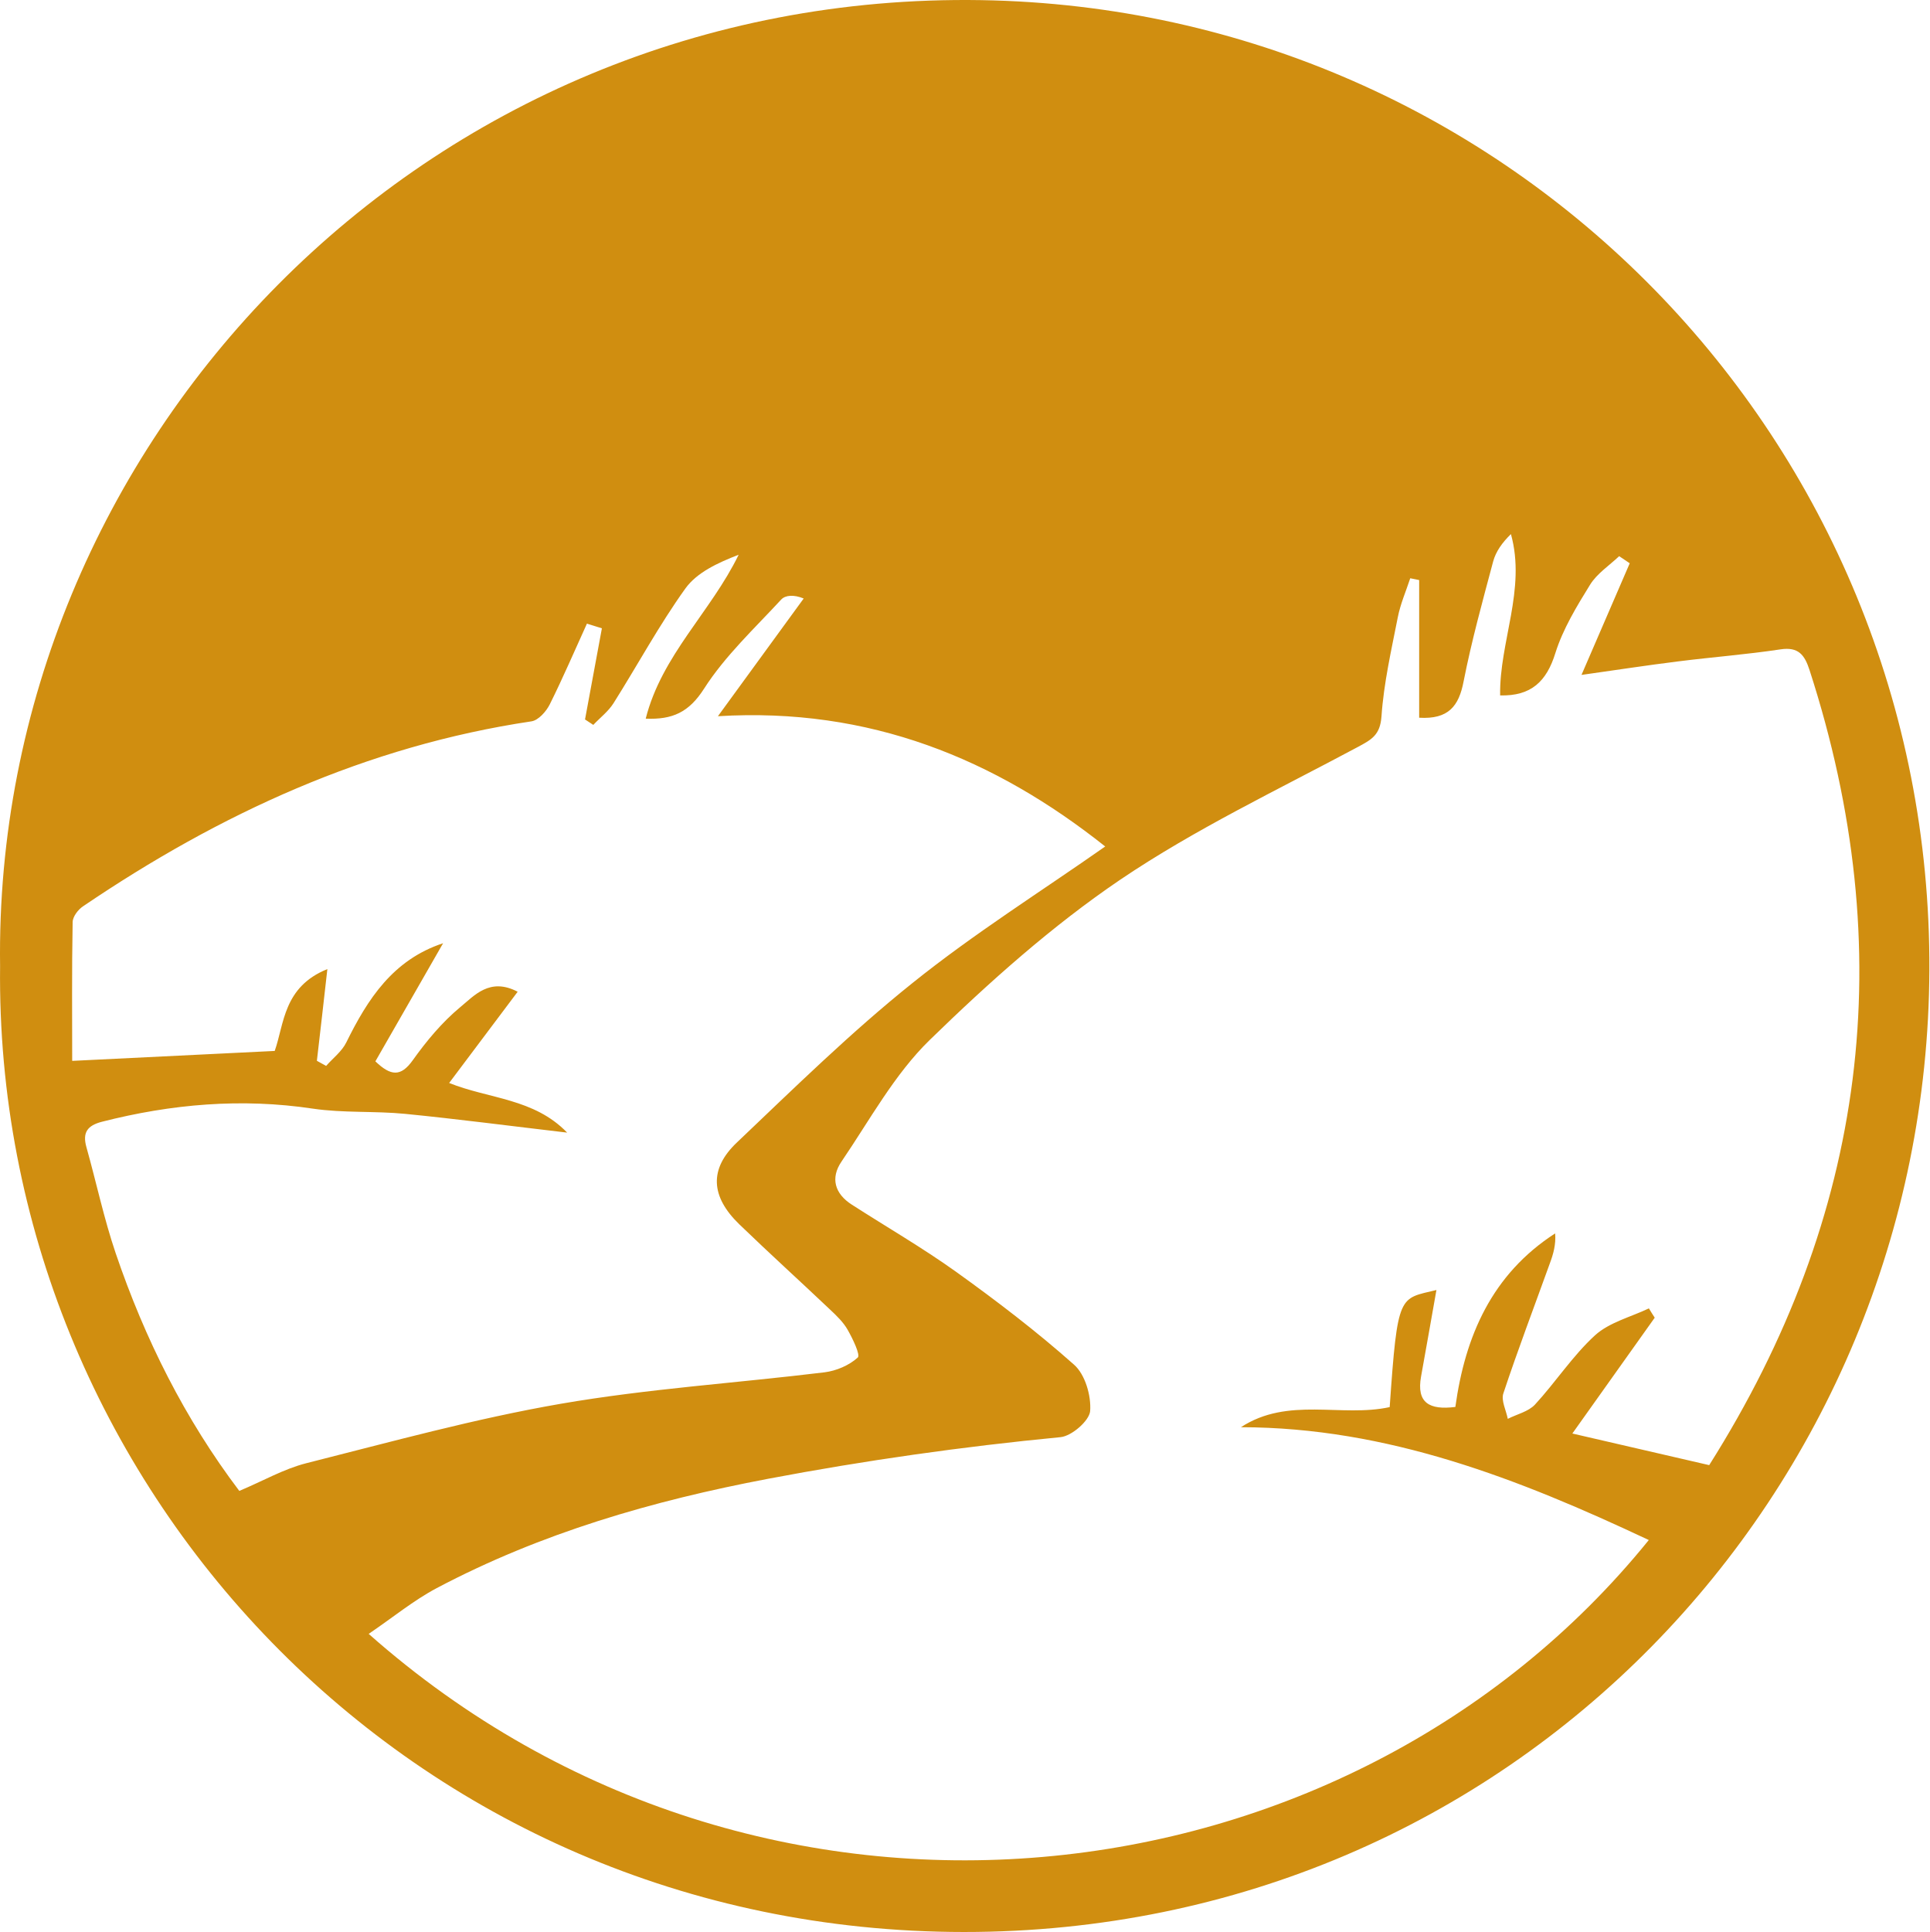
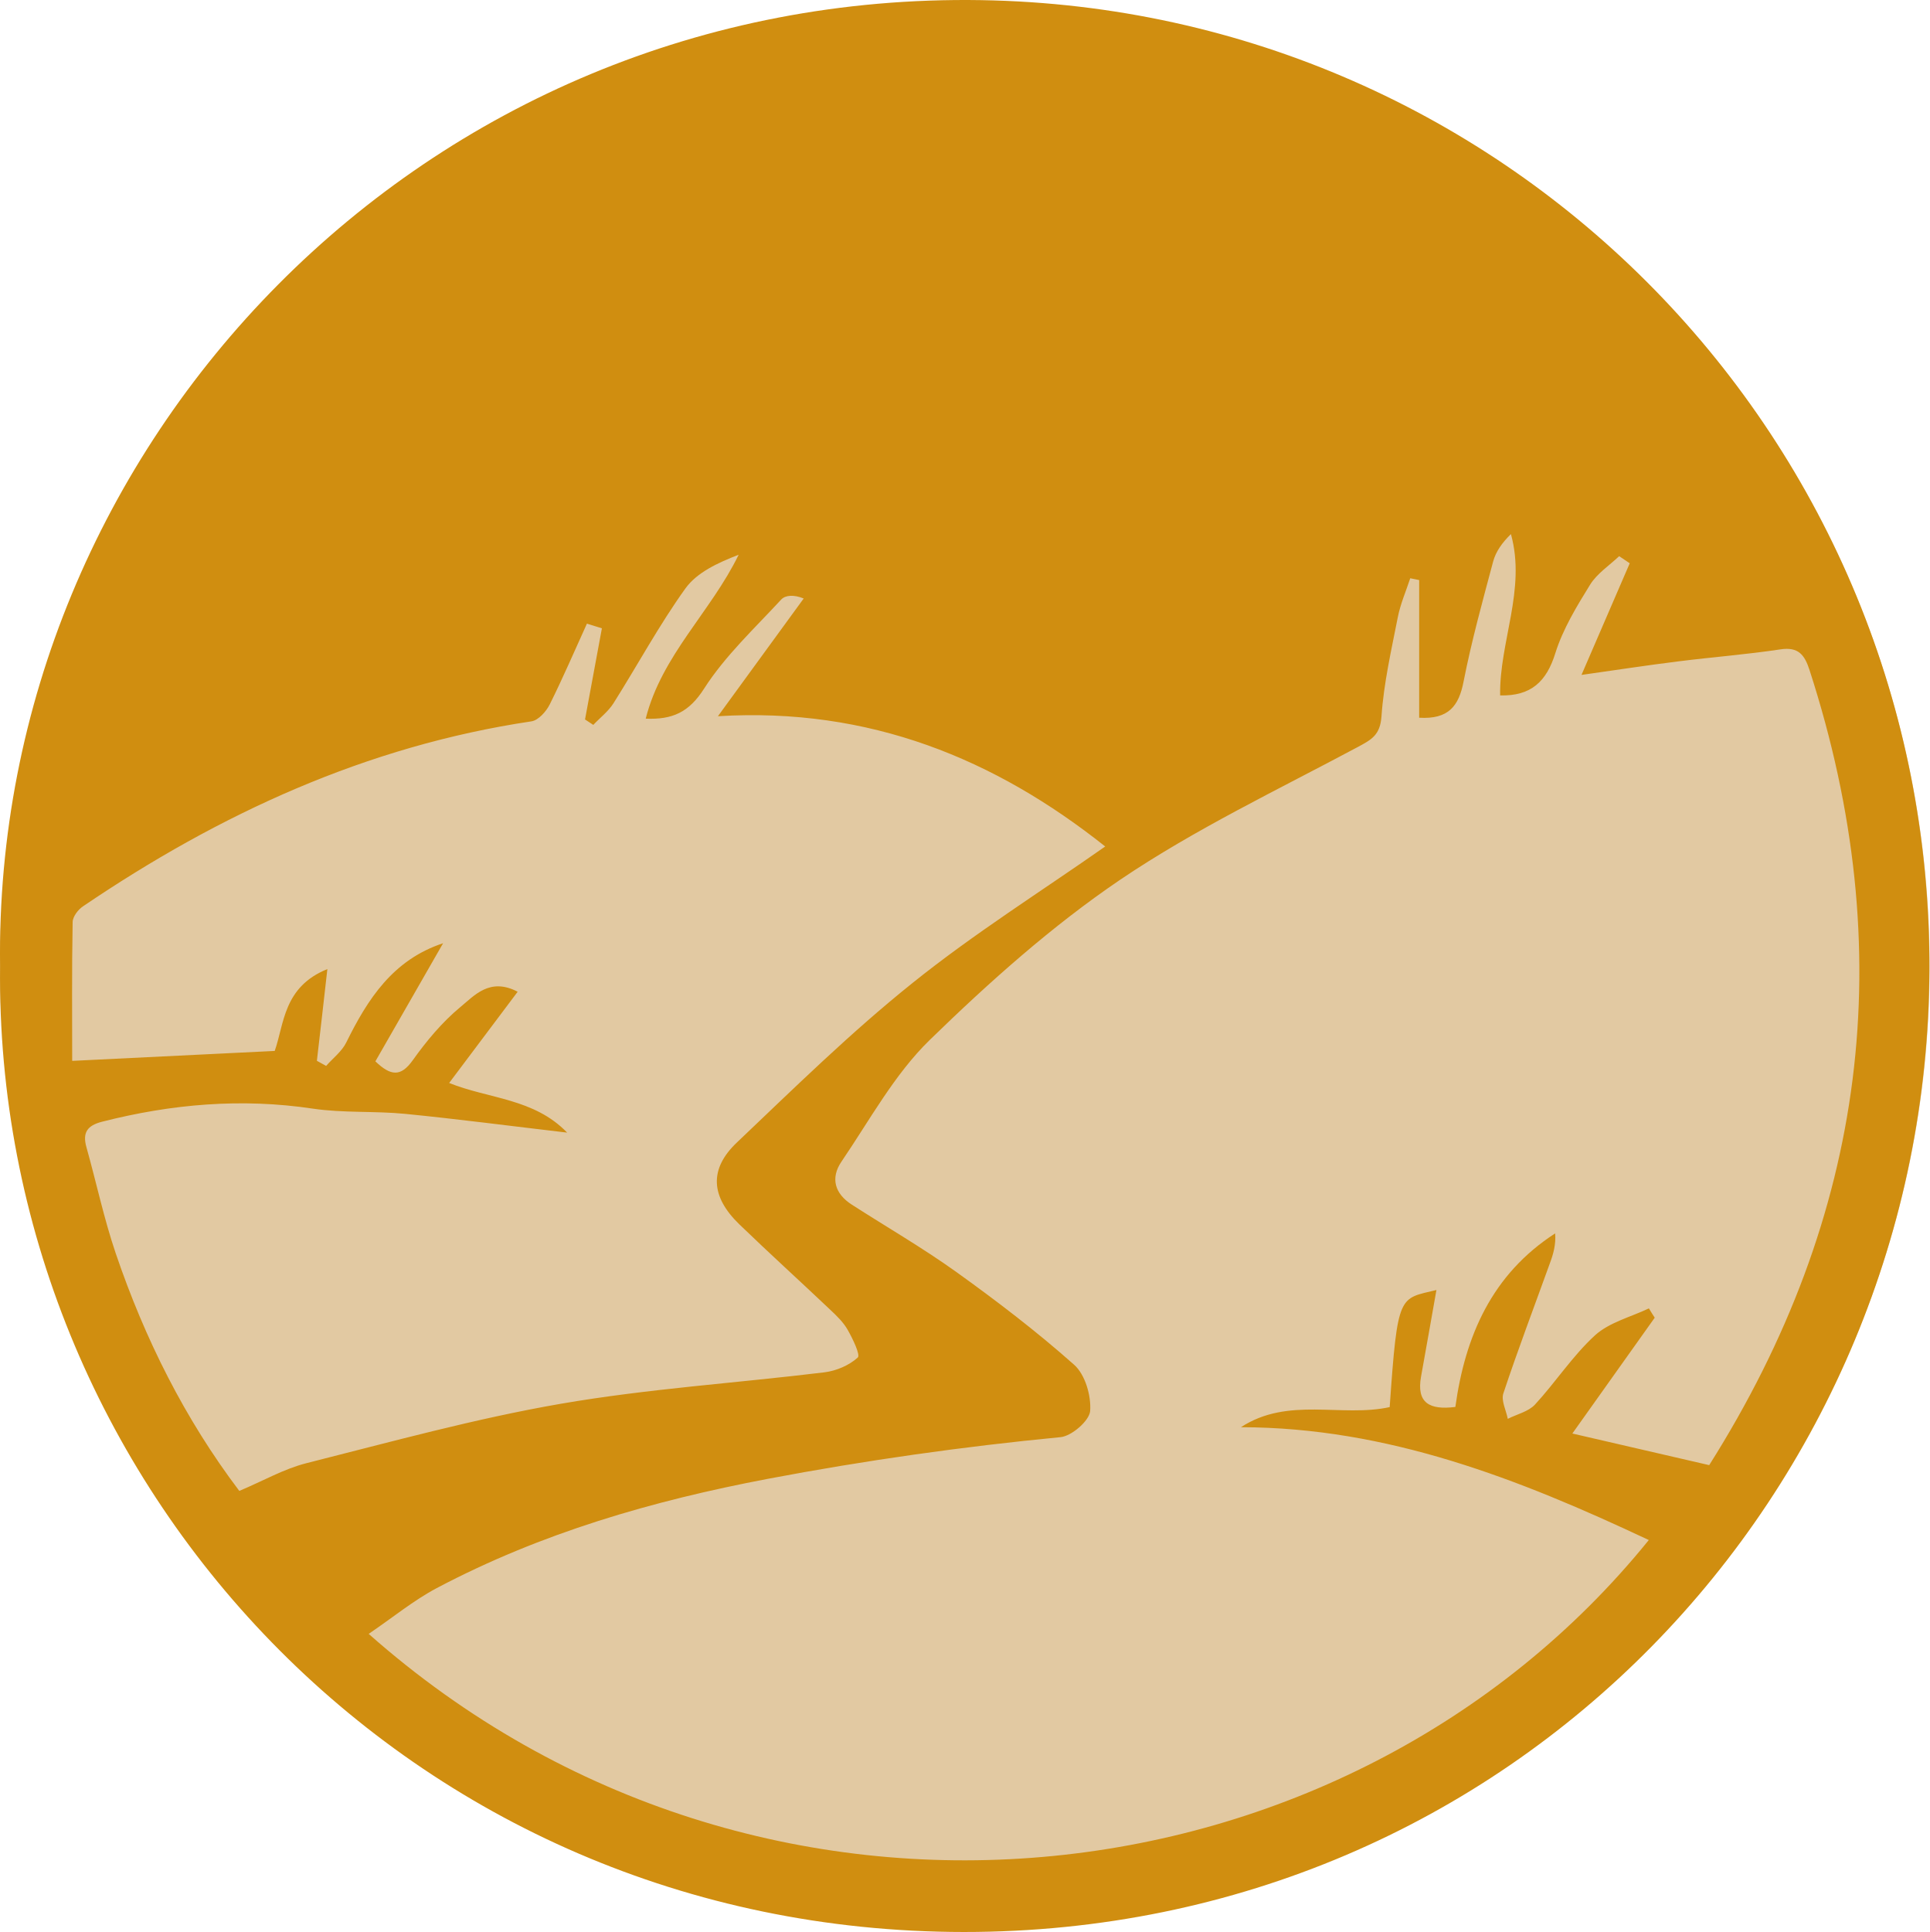
<svg xmlns="http://www.w3.org/2000/svg" viewBox="0 0 1023 1024">
+   <circle cx="511.5" cy="512.0" r="511.5" fill="#e2c9a2" />
  <path d="M238.072 573.983c21.188 8.526 45.009 8.108 62.603 26.329-30.048-3.51-57.964-7.188-85.923-9.946-16.215-1.589-32.765-0.379-48.854-2.758-37.862-5.684-74.973-2.465-111.833 6.937-7.771 2.006-10.448 5.725-8.233 13.54 5.26 18.722 9.276 37.821 15.504 56.167 15.463 45.469 36.734 87.929 65.529 125.959 12.578-5.266 23.612-11.66 35.481-14.669 44.799-11.284 89.517-23.654 134.944-31.511 46.179-7.982 93.235-10.991 139.833-16.675 6.267-0.794 13.039-3.677 17.594-7.815 1.552-1.296-2.63-9.946-5.307-14.669-2.263-4.012-5.769-7.397-9.24-10.657-16.006-15.17-32.388-30.006-48.269-45.344-15.086-14.627-16.131-29.254-1.185-43.379 30.382-28.878 60.429-58.382 93.068-84.502 32.682-26.245 68.371-48.645 102.138-72.341-58.298-46.346-124.998-73.929-205.321-69.039 16.885-23.152 31.177-42.794 45.47-62.394-5.141-2.131-9.702-1.839-11.91 0.545-14.168 15.337-29.798 29.881-40.914 47.266-8.020 12.537-16.759 16.466-30.926 15.881 8.482-33.6 34.562-56.627 49.273-86.884-11.112 4.305-22.066 9.361-28.21 17.845-13.959 19.433-25.368 40.621-38.156 60.89-2.76 4.346-7.108 7.648-10.697 11.451-1.422-0.96-2.879-1.923-4.383-2.883 3.009-16.090 5.971-32.179 8.944-48.311-2.677-0.794-5.355-1.63-7.937-2.465-6.515 14.293-12.705 28.753-19.684 42.753-1.884 3.803-6.065 8.483-9.738 9.027-87.343 13.039-165.284 48.938-237.666 98.001-2.677 1.756-5.52 5.517-5.556 8.4-0.474 25.535-0.237 51.111-0.237 73.553 37.235-1.839 71.923-3.553 107.361-5.266 5.058-14.251 4.513-33.934 27.917-43.379-1.966 17.678-3.767 33.141-5.556 48.603 1.67 0.924 3.258 1.797 4.893 2.716 3.637-4.138 8.364-7.689 10.697-12.454 11.325-22.943 24.698-43.797 51.32-52.573-11.994 20.896-23.989 41.833-35.899 62.603 8.186 7.856 13.499 8.275 19.809-0.58 7.309-10.239 15.546-20.143 25.117-28.084 7.475-6.102 15.629-16.006 30.507-8.233-12.537 16.675-24.28 32.305-36.316 48.353zM195.455 865.985c207.87 183.965 518.672 147.899 678.649-49.732-68.83-32.388-138.454-59.678-216.228-59.803 25.033-16.34 53.158-5.057 78.86-10.657 4.217-60.681 5.011-57.254 24.783-62.060-2.76 15.463-5.39 30.675-8.15 45.845-2.511 13.958 4.383 17.887 18.179 16.131 5.177-37.529 19.349-70.293 52.907-91.983 0.474 5.809-0.948 10.908-2.796 15.839-8.281 22.985-16.968 45.803-24.657 68.956-1.291 3.761 1.457 8.943 2.346 13.499 4.845-2.465 10.863-3.803 14.377-7.522 10.993-11.91 19.976-25.869 31.844-36.734 7.57-6.896 18.932-9.696 28.585-14.293 0.948 1.63 2.049 3.302 3.092 4.932-14.334 20.143-28.627 40.287-43.672 61.391 25.785 5.934 48.686 11.242 72.549 16.758 83.54-132.186 101.427-272.521 53.201-421.381-2.594-7.982-5.805-12.454-15.422-10.991-18.012 2.716-36.233 4.095-54.37 6.393-16.508 2.048-32.973 4.598-51.111 7.147 9.323-21.648 17.469-40.412 25.576-59.176-1.884-1.253-3.72-2.508-5.603-3.761-5.26 4.973-11.74 9.194-15.422 15.128-7.108 11.492-14.376 23.445-18.388 36.191-4.679 15.128-12.872 22.902-29.296 22.484-0.474-28.334 13.876-56.167 5.722-85.505-4.632 4.513-7.984 9.235-9.406 14.46-5.639 21.105-11.455 42.167-15.672 63.565-2.511 13.164-8.020 20.227-23.571 19.308v-72.968c-1.587-0.332-3.175-0.663-4.727-0.96-2.251 6.854-5.224 13.624-6.598 20.687-3.424 17.427-7.44 34.896-8.648 52.532-0.711 9.905-5.224 12.287-12.621 16.257-42.418 22.693-86.173 43.463-125.875 70.293-36.233 24.573-69.499 54.287-101.010 84.962-18.722 18.221-31.803 42.46-46.765 64.442-5.971 8.734-3.589 17.051 5.52 22.86 18.388 11.827 37.404 22.818 55.165 35.523 21.564 15.463 42.794 31.678 62.603 49.272 5.888 5.182 9.157 16.466 8.529 24.615-0.474 5.14-9.773 13.206-15.673 13.791-52.029 5.015-103.6 12.328-155.045 22.066-61.433 11.659-120.443 28.753-175.732 57.965-12.203 6.478-23.111 15.463-36.025 24.239zM0.047 512.14c-3.803-276.073 223.708-516.916 520.091-512.069 280.755 4.639 503.961 233.488 502.708 514.158-1.185 276.031-220.784 509.895-511.859 509.77-294.17-0.13-514.033-238.712-510.94-511.86z" fill="rgb(208, 142, 16)" />
</svg>
